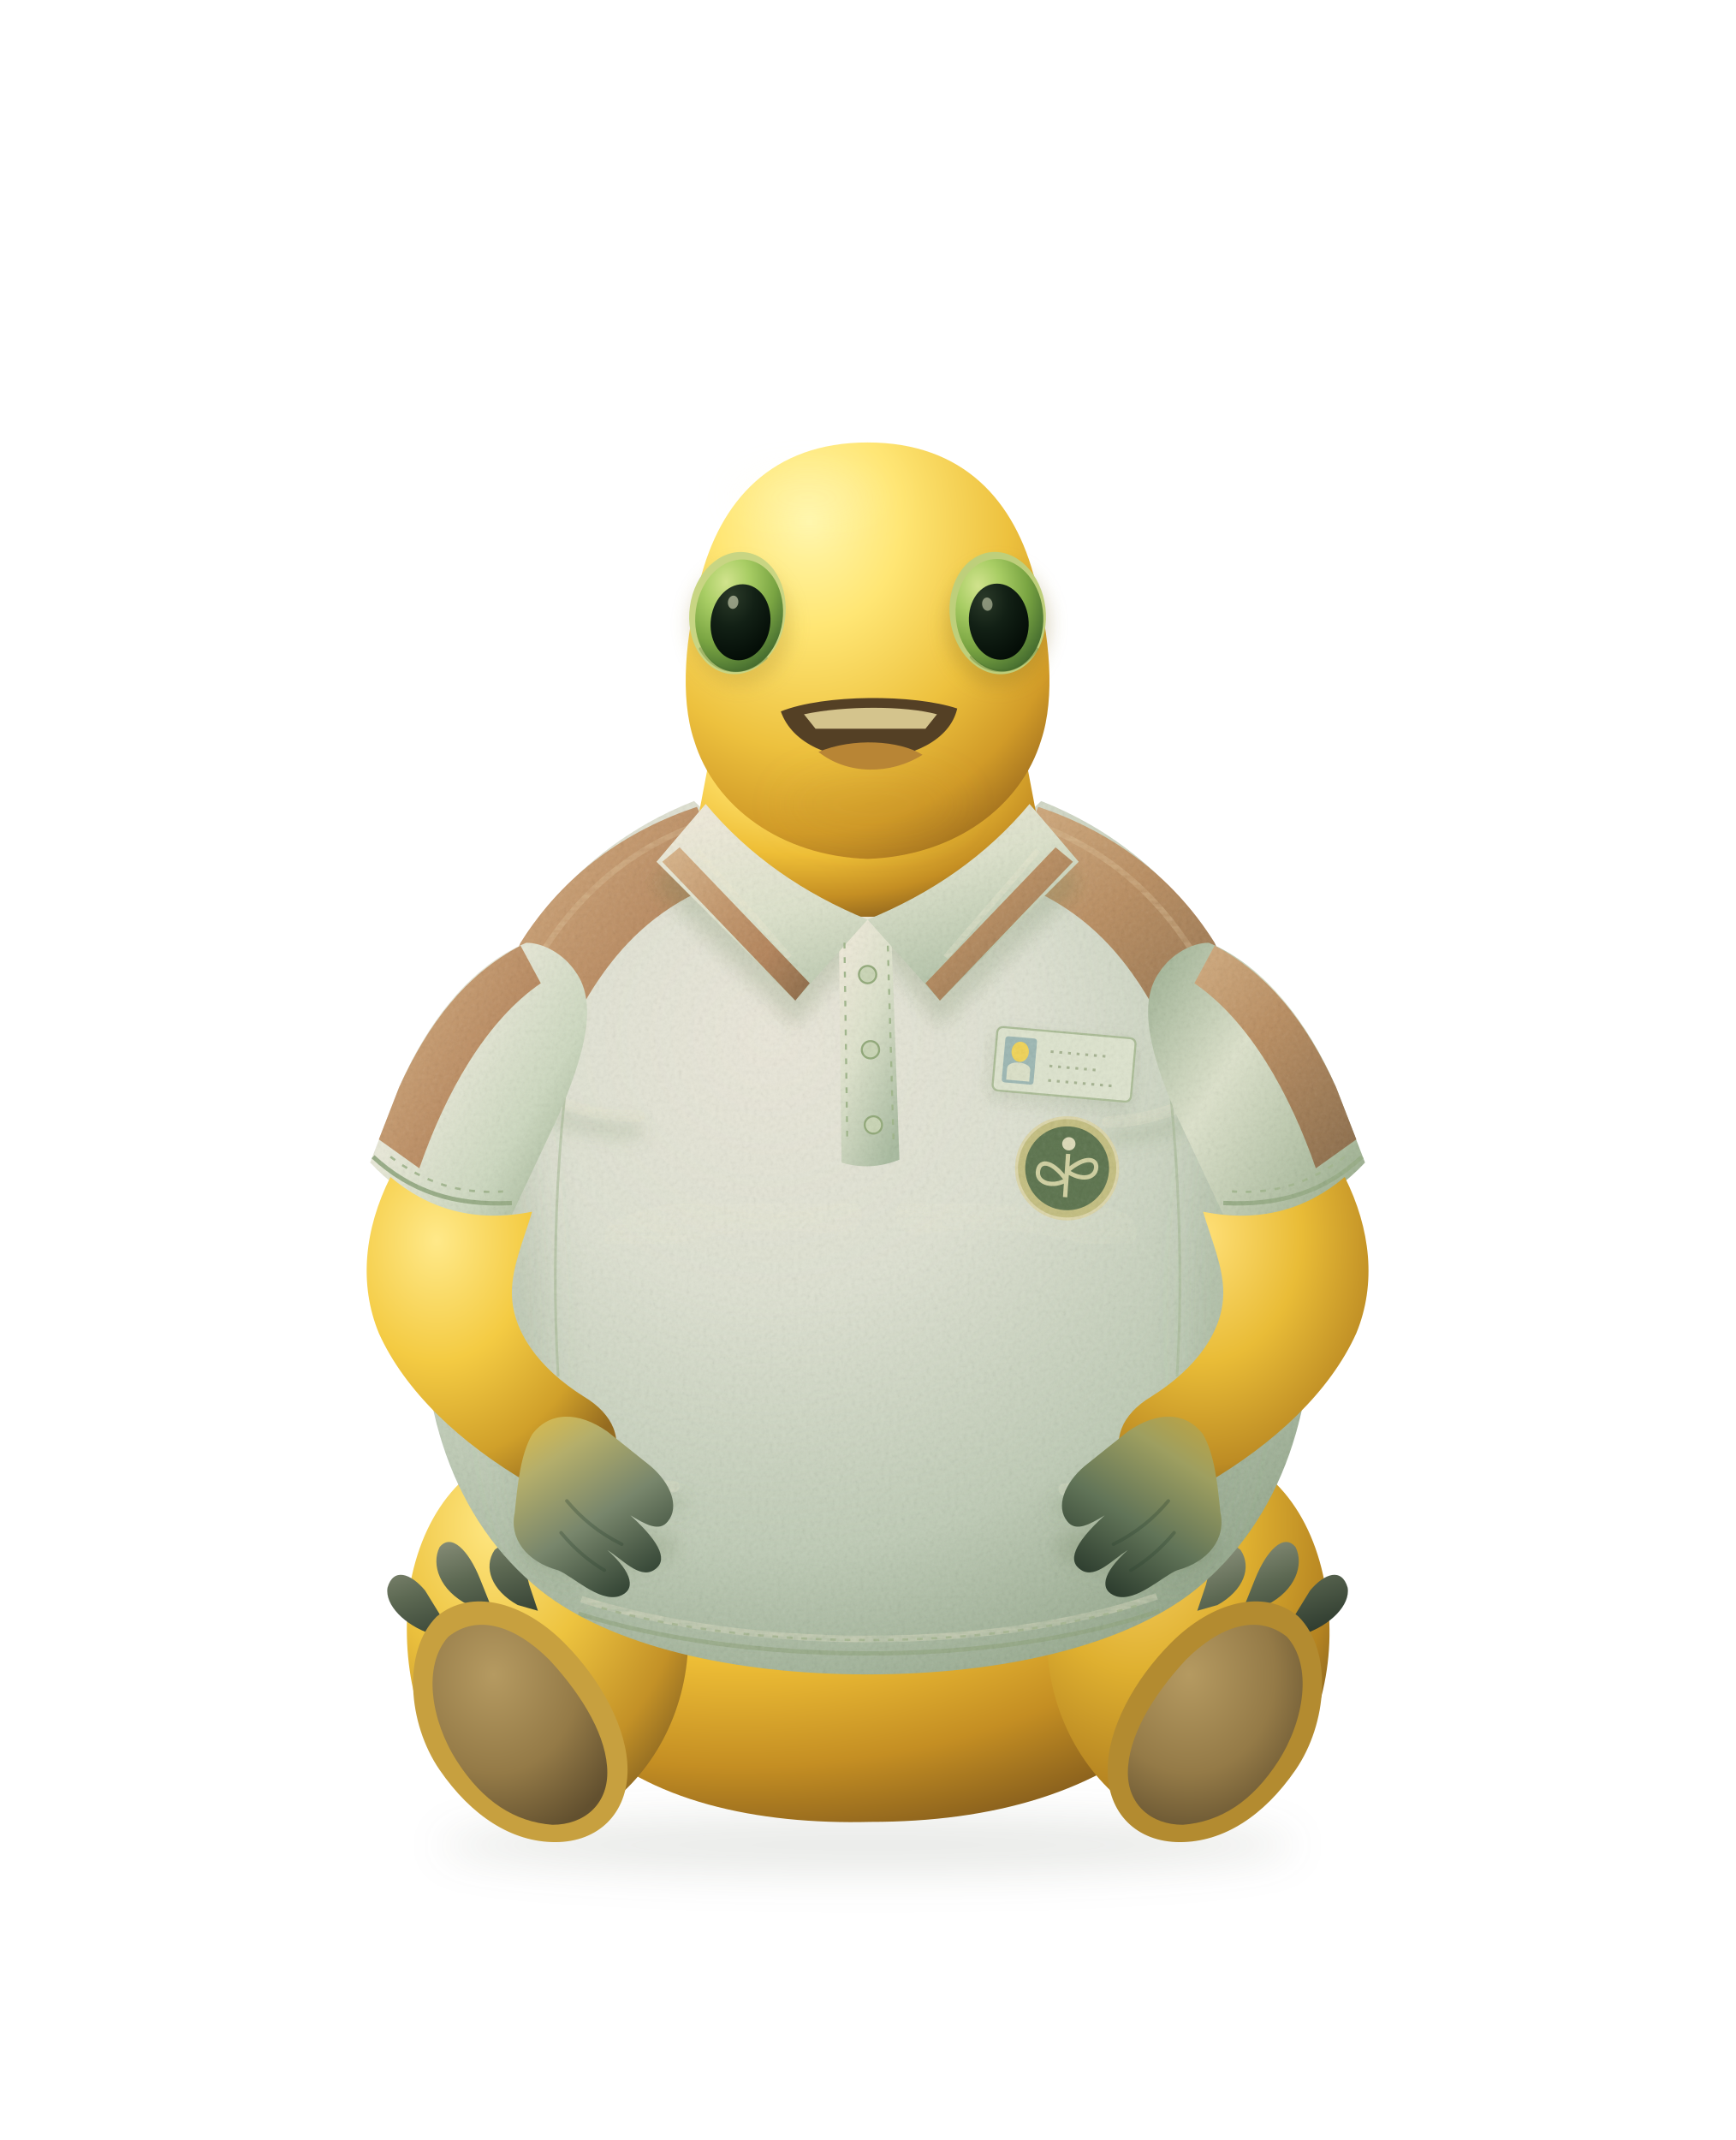
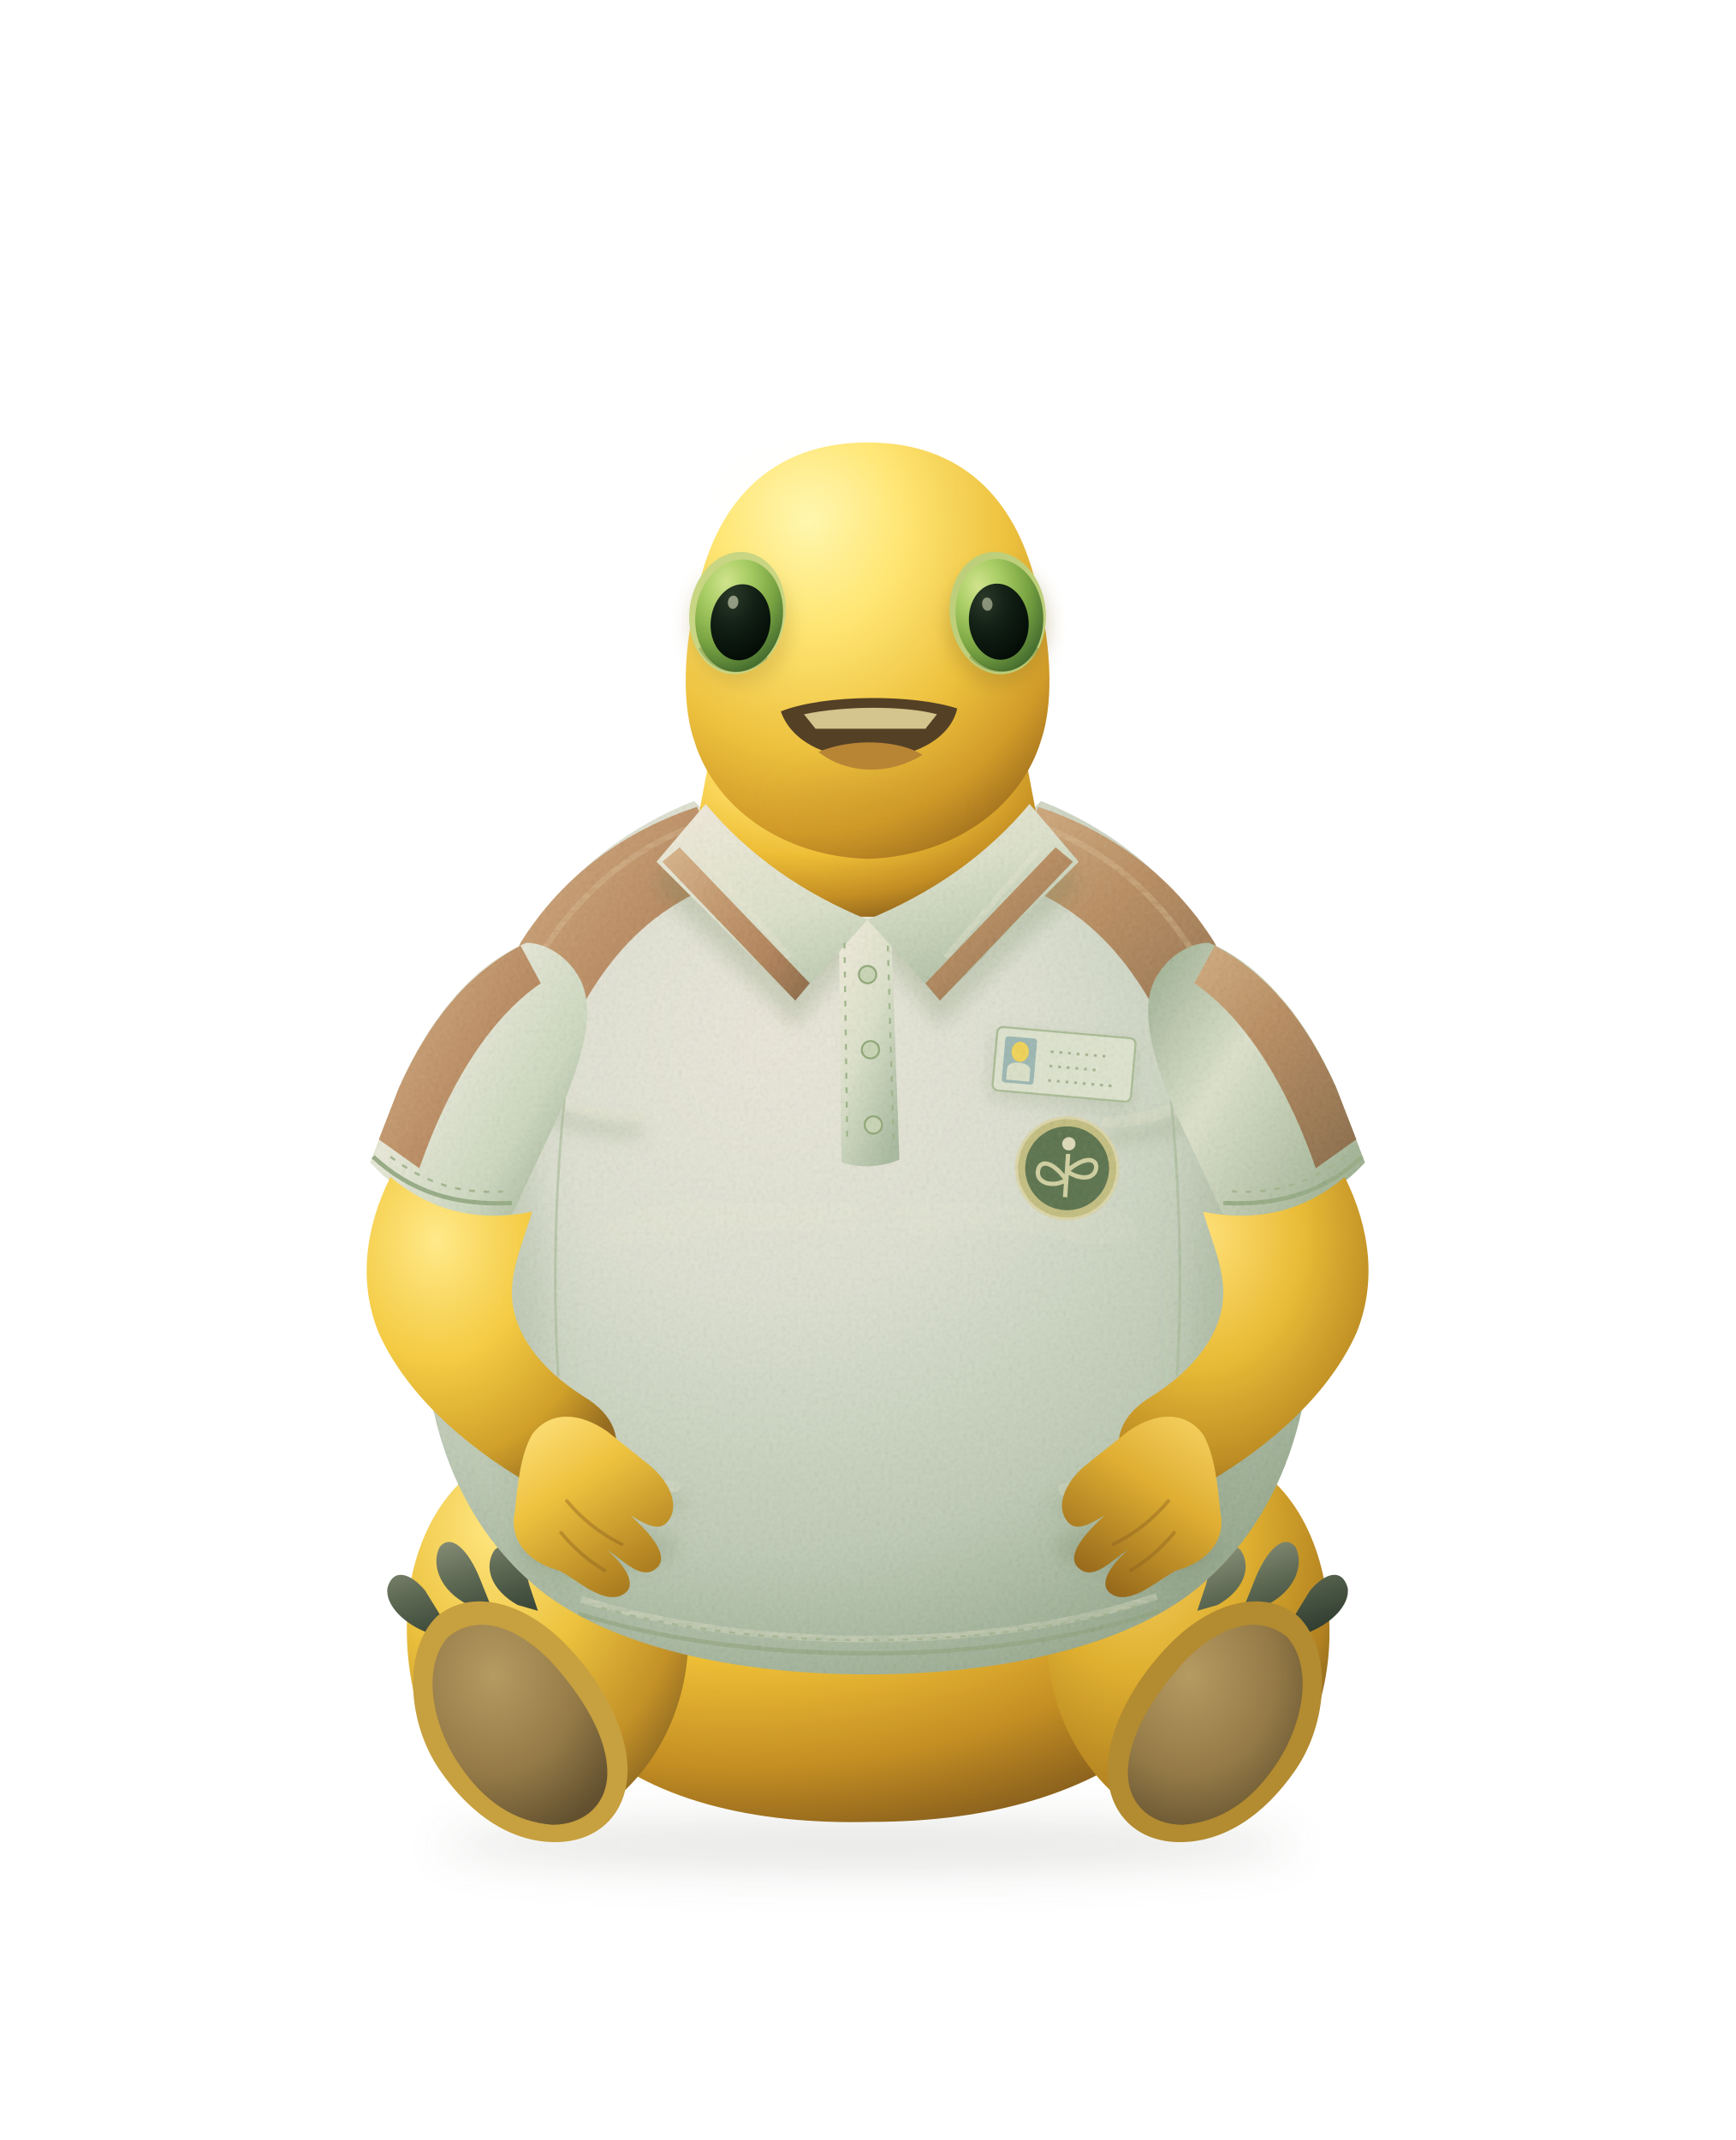
- <svg xmlns="http://www.w3.org/2000/svg" data-character="drift" data-state="default" viewBox="0 0 600 740" fill="none" role="img" aria-labelledby="y-title y-desc">
+ <svg xmlns="http://www.w3.org/2000/svg" fill="none" aria-labelledby="y-title y-desc" data-character="drift" data-state="default" viewBox="0 0 600 740">
  <defs>
    <radialGradient id="y-skin" cx="32%" cy="17%" r="88%">
      <stop stop-color="#fff3a0" />
      <stop offset=".27" stop-color="#ffe16a" />
      <stop offset=".58" stop-color="#eebe36" />
      <stop offset=".82" stop-color="#c48e23" />
      <stop offset="1" stop-color="#89601d" />
    </radialGradient>
    <radialGradient id="y-head" cx="34%" cy="19%" r="87%">
      <stop stop-color="#fff6ab" />
      <stop offset=".29" stop-color="#ffe674" />
      <stop offset=".63" stop-color="#edc13e" />
      <stop offset=".86" stop-color="#d19b28" />
      <stop offset="1" stop-color="#a6741f" />
    </radialGradient>
    <radialGradient id="y-armL" cx="28%" cy="20%" r="90%">
      <stop stop-color="#ffe989" />
      <stop offset=".42" stop-color="#f4cb43" />
      <stop offset=".77" stop-color="#d0a02a" />
      <stop offset="1" stop-color="#946b20" />
    </radialGradient>
    <radialGradient id="y-armR" cx="33%" cy="18%" r="91%">
      <stop stop-color="#ffe078" />
      <stop offset=".44" stop-color="#e9bc37" />
      <stop offset=".8" stop-color="#bd8c24" />
      <stop offset="1" stop-color="#805b1c" />
    </radialGradient>
    <radialGradient id="y-legL" cx="31%" cy="20%" r="88%">
      <stop stop-color="#ffe782" />
      <stop offset=".43" stop-color="#edc33f" />
      <stop offset=".8" stop-color="#c39127" />
      <stop offset="1" stop-color="#886421" />
    </radialGradient>
    <radialGradient id="y-legR" cx="32%" cy="20%" r="88%">
      <stop stop-color="#fbd66b" />
      <stop offset=".44" stop-color="#dfb030" />
      <stop offset=".8" stop-color="#b48321" />
      <stop offset="1" stop-color="#79591e" />
    </radialGradient>
    <radialGradient id="y-sole" cx="35%" cy="25%" r="85%">
      <stop stop-color="#b59a61" />
      <stop offset=".58" stop-color="#947a47" />
      <stop offset="1" stop-color="#62502f" />
    </radialGradient>
-     <linearGradient id="y-toe" x1="20%" y1="0%" x2="70%" y2="100%">
-       <stop stop-color="#8b917b" />
-       <stop offset=".45" stop-color="#5d6953" />
-       <stop offset="1" stop-color="#303d30" />
-     </linearGradient>
    <radialGradient id="y-cloth" cx="39%" cy="27%" r="82%">
      <stop stop-color="#e9e6d9" />
      <stop offset=".36" stop-color="#dde0d1" />
      <stop offset=".72" stop-color="#bfcbb6" />
      <stop offset="1" stop-color="#92a58a" />
    </radialGradient>
-     <linearGradient id="y-orangeL" x1="0%" y1="10%" x2="100%" y2="90%">
-       <stop stop-color="#d6b38a" />
-       <stop offset=".35" stop-color="#c59b71" />
-       <stop offset=".72" stop-color="#b4865e" />
-       <stop offset="1" stop-color="#92704e" />
-     </linearGradient>
-     <linearGradient id="y-orangeR" x1="10%" y1="0%" x2="90%" y2="100%">
-       <stop stop-color="#cfaa7f" />
-       <stop offset=".4" stop-color="#b98f64" />
-       <stop offset="1" stop-color="#8e704f" />
-     </linearGradient>
-     <linearGradient id="y-sleeveL" x1="0%" y1="10%" x2="100%" y2="90%">
-       <stop stop-color="#cdd6c0" />
-       <stop offset=".35" stop-color="#e8e8d8" />
-       <stop offset=".7" stop-color="#cdd8c0" />
-       <stop offset="1" stop-color="#9caf90" />
-     </linearGradient>
-     <linearGradient id="y-sleeveR" x1="0%" y1="10%" x2="100%" y2="90%">
-       <stop stop-color="#a2b497" />
-       <stop offset=".4" stop-color="#dce1cb" />
-       <stop offset="1" stop-color="#9caf90" />
-     </linearGradient>
-     <linearGradient id="y-collar" x1="20%" y1="0%" x2="80%" y2="100%">
-       <stop stop-color="#eee9d9" />
-       <stop offset=".45" stop-color="#dce1cb" />
-       <stop offset="1" stop-color="#a9bba0" />
-     </linearGradient>
    <radialGradient id="y-iris" cx="30%" cy="22%" r="87%">
      <stop stop-color="#d1e38d" />
      <stop offset=".3" stop-color="#a8cd64" />
      <stop offset=".65" stop-color="#79a442" />
      <stop offset="1" stop-color="#3f662d" />
    </radialGradient>
    <radialGradient id="y-pupil" cx="30%" cy="18%" r="88%">
      <stop stop-color="#2a3928" />
      <stop offset=".45" stop-color="#122015" />
      <stop offset="1" stop-color="#030c06" />
    </radialGradient>
-     <linearGradient id="y-handL" x1="183" y1="487" x2="222" y2="547" gradientUnits="userSpaceOnUse">
-       <stop stop-color="#e0bd48" />
-       <stop offset=".27" stop-color="#b4ae6b" />
-       <stop offset=".62" stop-color="#78866c" />
-       <stop offset="1" stop-color="#344535" />
-     </linearGradient>
-     <linearGradient id="y-handR" x1="418" y1="487" x2="378" y2="548" gradientUnits="userSpaceOnUse">
-       <stop stop-color="#c3a43c" />
-       <stop offset=".28" stop-color="#9e9f60" />
-       <stop offset=".64" stop-color="#617458" />
-       <stop offset="1" stop-color="#2b3b2d" />
-     </linearGradient>
-     <filter id="y-soft" x="-40%" y="-40%" width="180%" height="180%">
+     <linearGradient id="y-toe" x1="20%" x2="70%" y1="0%" y2="100%">
+       <stop stop-color="#8b917b" />
+       <stop offset=".45" stop-color="#5d6953" />
+       <stop offset="1" stop-color="#303d30" />
+     </linearGradient>
+     <linearGradient id="y-orangeL" x1="0%" x2="100%" y1="10%" y2="90%">
+       <stop stop-color="#d6b38a" />
+       <stop offset=".35" stop-color="#c59b71" />
+       <stop offset=".72" stop-color="#b4865e" />
+       <stop offset="1" stop-color="#92704e" />
+     </linearGradient>
+     <linearGradient id="y-orangeR" x1="10%" x2="90%" y1="0%" y2="100%">
+       <stop stop-color="#cfaa7f" />
+       <stop offset=".4" stop-color="#b98f64" />
+       <stop offset="1" stop-color="#8e704f" />
+     </linearGradient>
+     <linearGradient id="y-sleeveL" x1="0%" x2="100%" y1="10%" y2="90%">
+       <stop stop-color="#cdd6c0" />
+       <stop offset=".35" stop-color="#e8e8d8" />
+       <stop offset=".7" stop-color="#cdd8c0" />
+       <stop offset="1" stop-color="#9caf90" />
+     </linearGradient>
+     <linearGradient id="y-sleeveR" x1="0%" x2="100%" y1="10%" y2="90%">
+       <stop stop-color="#a2b497" />
+       <stop offset=".4" stop-color="#dce1cb" />
+       <stop offset="1" stop-color="#9caf90" />
+     </linearGradient>
+     <linearGradient id="y-collar" x1="20%" x2="80%" y1="0%" y2="100%">
+       <stop stop-color="#eee9d9" />
+       <stop offset=".45" stop-color="#dce1cb" />
+       <stop offset="1" stop-color="#a9bba0" />
+     </linearGradient>
+     <linearGradient id="y-handL" x1="183" x2="222" y1="487" y2="547" gradientUnits="userSpaceOnUse">
+       <stop stop-color="#ffe27f" />
+       <stop offset=".42" stop-color="#eec23f" />
+       <stop offset="1" stop-color="#a97a1e" />
+     </linearGradient>
+     <linearGradient id="y-handR" x1="418" x2="378" y1="487" y2="548" gradientUnits="userSpaceOnUse">
+       <stop stop-color="#f8d566" />
+       <stop offset=".45" stop-color="#dfae32" />
+       <stop offset="1" stop-color="#94671b" />
+     </linearGradient>
+     <filter id="y-soft" width="180%" height="180%" x="-40%" y="-40%">
      <feGaussianBlur stdDeviation="3" />
    </filter>
-     <filter id="y-wash" x="-50%" y="-70%" width="200%" height="240%">
+     <filter id="y-wash" width="200%" height="240%" x="-50%" y="-70%">
      <feGaussianBlur stdDeviation="7" />
    </filter>
-     <filter id="y-paper" x="-3%" y="-3%" width="106%" height="106%" color-interpolation-filters="sRGB">
-       <feTurbulence type="fractalNoise" baseFrequency=".7" numOctaves="3" seed="26" result="noise" />
-       <feColorMatrix in="noise" type="saturate" values="0" result="gray" />
+     <filter id="y-paper" width="106%" height="106%" x="-3%" y="-3%" color-interpolation-filters="sRGB">
+       <feTurbulence baseFrequency=".7" numOctaves="3" result="noise" seed="26" type="fractalNoise" />
+       <feColorMatrix in="noise" result="gray" type="saturate" values="0" />
      <feComponentTransfer in="gray" result="grain">
-         <feFuncA type="linear" slope=".12" />
+         <feFuncA slope=".12" type="linear" />
      </feComponentTransfer>
      <feComposite in="grain" in2="SourceGraphic" operator="in" result="masked" />
      <feBlend in="SourceGraphic" in2="masked" mode="soft-light" />
    </filter>
-     <filter id="y-dry" x="-15%" y="-20%" width="130%" height="140%">
-       <feTurbulence type="fractalNoise" baseFrequency=".12 .7" numOctaves="2" seed="14" result="brush" />
-       <feColorMatrix in="brush" type="luminanceToAlpha" result="alpha" />
+     <filter id="y-dry" width="130%" height="140%" x="-15%" y="-20%">
+       <feTurbulence baseFrequency=".12 .7" numOctaves="2" result="brush" seed="14" type="fractalNoise" />
+       <feColorMatrix in="brush" result="alpha" type="luminanceToAlpha" />
      <feComposite in="SourceGraphic" in2="alpha" operator="in" />
    </filter>
    <clipPath id="y-shirtClip">
-       <path d="M240 277C217 286 196 302 181 325C161 355 150 393 147 438C143 486 157 526 187 550C211 569 253 579 300 579C347 579 389 569 413 550C443 526 457 486 453 438C450 393 439 355 419 325C404 302 383 286 360 277C344 293 323 301 300 301C277 301 256 293 240 277Z" />
+       <path d="M240 277c-23 9-44 25-59 48-20 30-31 68-34 113-4 48 10 88 40 112 24 19 66 29 113 29s89-10 113-29c30-24 44-64 40-112-3-45-14-83-34-113-15-23-36-39-59-48-16 16-37 24-60 24s-44-8-60-24" />
    </clipPath>
  </defs>
  <g id="desk" style="display:none">
-     <path d="M20 588H580L600 620H0Z" fill="#b9b8a6" />
-     <path d="M0 620H600V642H0Z" fill="#919b87" />
-     <path d="M25 588H575" stroke="#e5dfc8" stroke-opacity=".65" stroke-width="3" />
+     <path fill="#b9b8a6" d="M20 588h560l20 32H0Z" />
+     <path fill="#919b87" d="M0 620h600v22H0Z" />
+     <path stroke="#e5dfc8" stroke-opacity=".65" stroke-width="3" d="M25 588h550" />
  </g>
  <g id="body">
-     <ellipse cx="300" cy="638" rx="148" ry="10" fill="#46513a" opacity=".12" filter="url(#y-wash)" />
-     <path d="M182 454C158 502 166 563 201 600C224 623 262 631 301 630C343 630 380 620 406 595C440 561 449 506 428 455Z" fill="url(#y-skin)" />
-     <path d="M187 500C163 502 147 521 142 547C138 572 143 598 158 617C172 634 192 638 209 625C227 612 238 590 238 566C238 540 223 510 201 502C196 500 191 500 187 500Z" fill="url(#y-legL)" />
-     <path d="M413 500C437 502 453 521 458 547C463 572 457 598 442 617C428 634 408 638 391 625C373 612 362 590 362 566C362 540 377 510 399 502C404 500 409 500 413 500Z" fill="url(#y-legR)" />
-     <path d="M149 565C140 562 133 555 134 549C136 542 142 544 147 550L155 563ZM162 555C152 550 149 541 152 535C156 530 162 536 166 546L170 556ZM179 555C170 550 167 542 171 536C175 532 181 539 183 548L186 557Z" fill="url(#y-toe)" />
-     <path d="M451 565C460 562 467 555 466 549C464 542 458 544 453 550L445 563ZM438 555C448 550 451 541 448 535C444 530 438 536 434 546L430 556ZM421 555C430 550 433 542 429 536C425 532 419 539 417 548L414 557Z" fill="url(#y-toe)" />
-     <path d="M151 559C163 549 181 554 195 568C208 581 217 598 217 612C217 627 207 637 192 637C177 637 163 628 152 612C141 596 139 571 151 559Z" fill="#c7a03f" />
-     <path d="M155 566C165 558 178 562 190 574C202 587 210 601 210 613C210 624 202 631 191 631C178 630 167 623 158 609C149 595 146 576 155 566Z" fill="url(#y-sole)" />
-     <path d="M449 559C437 549 419 554 405 568C392 581 383 598 383 612C383 627 393 637 408 637C423 637 437 628 448 612C459 596 461 571 449 559Z" fill="#b38b30" />
-     <path d="M445 566C435 558 422 562 410 574C398 587 390 601 390 613C390 624 398 631 409 631C422 630 433 623 442 609C451 595 454 576 445 566Z" fill="url(#y-sole)" />
+     <ellipse cx="300" cy="638" fill="#46513a" filter="url(#y-wash)" opacity=".12" rx="148" ry="10" />
+     <path fill="url(#y-skin)" d="M182 454c-24 48-16 109 19 146 23 23 61 31 100 30 42 0 79-10 105-35 34-34 43-89 22-140Z" />
+     <path fill="url(#y-legL)" d="M187 500c-24 2-40 21-45 47-4 25 1 51 16 70 14 17 34 21 51 8 18-13 29-35 29-59 0-26-15-56-37-64-5-2-10-2-14-2" />
+     <path fill="url(#y-legR)" d="M413 500c24 2 40 21 45 47 5 25-1 51-16 70-14 17-34 21-51 8-18-13-29-35-29-59 0-26 15-56 37-64 5-2 10-2 14-2" />
+     <path fill="url(#y-toe)" d="M149 565c-9-3-16-10-15-16 2-7 8-5 13 1l8 13Zm13-10c-10-5-13-14-10-20 4-5 10 1 14 11l4 10Zm17 0c-9-5-12-13-8-19 4-4 10 3 12 12l3 9Z" />
+     <path fill="url(#y-toe)" d="M451 565c9-3 16-10 15-16-2-7-8-5-13 1l-8 13Zm-13-10c10-5 13-14 10-20-4-5-10 1-14 11l-4 10Zm-17 0c9-5 12-13 8-19-4-4-10 3-12 12l-3 9Z" />
+     <path fill="#c7a03f" d="M151 559c12-10 30-5 44 9 13 13 22 30 22 44 0 15-10 25-25 25s-29-9-40-25-13-41-1-53" />
+     <path fill="url(#y-sole)" d="M155 566c10-8 23-4 35 8 12 13 20 27 20 39 0 11-8 18-19 18-13-1-24-8-33-22s-12-33-3-43" />
+     <path fill="#b38b30" d="M449 559c-12-10-30-5-44 9-13 13-22 30-22 44 0 15 10 25 25 25s29-9 40-25 13-41 1-53" />
+     <path fill="url(#y-sole)" d="M445 566c-10-8-23-4-35 8-12 13-20 27-20 39 0 11 8 18 19 18 13-1 24-8 33-22s12-33 3-43" />
    <g filter="url(#y-paper)">
-       <path d="M240 277C217 286 196 302 181 325C161 355 150 393 147 438C143 486 157 526 187 550C211 569 253 579 300 579C347 579 389 569 413 550C443 526 457 486 453 438C450 393 439 355 419 325C404 302 383 286 360 277C344 293 323 301 300 301C277 301 256 293 240 277Z" fill="url(#y-cloth)" />
+       <path fill="url(#y-cloth)" d="M240 277c-23 9-44 25-59 48-20 30-31 68-34 113-4 48 10 88 40 112 24 19 66 29 113 29s89-10 113-29c30-24 44-64 40-112-3-45-14-83-34-113-15-23-36-39-59-48-16 16-37 24-60 24s-44-8-60-24" />
      <g clip-path="url(#y-shirtClip)">
-         <path d="M165 350C178 393 180 436 180 473C180 508 187 532 199 549M436 350C423 390 419 436 421 474C422 508 413 534 401 551" stroke="#6c8760" stroke-opacity=".19" stroke-width="15" filter="url(#y-wash)" />
-         <path d="M179 381C194 388 208 391 220 391M421 382C408 390 395 393 384 393M188 501C204 513 218 519 235 520M410 503C395 515 382 520 366 521" stroke="#7e956e" stroke-opacity=".25" stroke-width="5" stroke-linecap="round" filter="url(#y-soft)" />
-         <path d="M180 376C195 383 208 386 221 386M420 377C407 384 395 388 383 388M189 496C205 508 219 513 233 514M407 498C394 509 381 514 368 515" stroke="#e9e7cf" stroke-opacity=".45" stroke-width="4" stroke-linecap="round" filter="url(#y-dry)" />
-         <path d="M216 428C251 416 277 418 291 420M317 420C341 416 365 419 386 426" stroke="#eee9d2" stroke-opacity=".16" stroke-width="14" stroke-linecap="round" filter="url(#y-dry)" />
-         <path d="M200 558C257 576 343 577 401 557" stroke="#8fa27b" stroke-opacity=".55" stroke-width="1.5" />
-         <path d="M201 553C258 571 342 572 400 552" stroke="#e7e5cc" stroke-opacity=".6" stroke-width="2.3" filter="url(#y-dry)" />
-         <path d="M208 556C261 571 342 571 394 555" stroke="#9eb18a" stroke-opacity=".7" stroke-width=".8" stroke-dasharray="2 3" />
-         <path d="M203 326C194 373 190 425 193 476M398 326C406 375 410 427 407 476" stroke="#a7b997" stroke-opacity=".6" stroke-width=".9" />
-       </g>
-       <path d="M241 279C217 287 195 302 180 326L167 354L192 367C207 332 224 314 252 304Z" fill="url(#y-orangeL)" />
-       <path d="M359 279C383 287 405 302 420 326L433 354L408 367C393 332 376 314 348 304Z" fill="url(#y-orangeR)" />
-       <path d="M239 286C213 296 192 316 178 347M361 286C387 296 408 316 422 347" stroke="#e4cba4" stroke-opacity=".55" stroke-width="2" filter="url(#y-dry)" />
-       <path d="M182 326C163 334 148 353 138 376L128 402C140 415 156 422 177 420L193 386C202 365 207 347 199 336C195 330 188 326 182 326Z" fill="url(#y-sleeveL)" />
-       <path d="M180 327C161 337 148 354 138 376L131 394L145 404C154 378 168 353 187 340Z" fill="url(#y-orangeL)" />
-       <path d="M418 326C437 334 452 353 462 376L472 402C460 415 444 422 423 420L407 386C398 365 393 347 401 336C405 330 412 326 418 326Z" fill="url(#y-sleeveR)" />
-       <path d="M420 327C439 337 452 354 462 376L469 394L455 404C446 378 432 353 413 340Z" fill="url(#y-orangeR)" />
-       <path d="M129 400C142 412 157 417 177 416M471 400C458 412 443 417 423 416" stroke="#99ad88" stroke-width="1.5" />
-       <path d="M135 400C147 409 159 413 174 412M465 400C453 409 441 413 426 412" stroke="#a4b791" stroke-width=".8" stroke-dasharray="2 3" />
-     </g>
-     <path d="M248 248L241 285C255 307 278 318 300 318C323 318 346 307 359 285L352 248Z" fill="url(#y-skin)" />
+         <path stroke="#6c8760" stroke-opacity=".19" stroke-width="15" d="M165 350c13 43 15 86 15 123 0 35 7 59 19 76m237-199c-13 40-17 86-15 124 1 34-8 60-20 77" filter="url(#y-wash)" />
+         <path stroke="#7e956e" stroke-linecap="round" stroke-opacity=".25" stroke-width="5" d="M179 381c15 7 29 10 41 10m201-9c-13 8-26 11-37 11M188 501c16 12 30 18 47 19m175-17c-15 12-28 17-44 18" filter="url(#y-soft)" />
+         <path stroke="#e9e7cf" stroke-linecap="round" stroke-opacity=".45" stroke-width="4" d="M180 376c15 7 28 10 41 10m199-9c-13 7-25 11-37 11M189 496c16 12 30 17 44 18m174-16c-13 11-26 16-39 17" filter="url(#y-dry)" />
+         <path stroke="#eee9d2" stroke-linecap="round" stroke-opacity=".16" stroke-width="14" d="M216 428c35-12 61-10 75-8m26 0c24-4 48-1 69 6" filter="url(#y-dry)" />
+         <path stroke="#8fa27b" stroke-opacity=".55" stroke-width="1.5" d="M200 558c57 18 143 19 201-1" />
+         <path stroke="#e7e5cc" stroke-opacity=".6" stroke-width="2.3" d="M201 553c57 18 141 19 199-1" filter="url(#y-dry)" />
+         <path stroke="#9eb18a" stroke-dasharray="2 3" stroke-opacity=".7" stroke-width=".8" d="M208 556c53 15 134 15 186-1" />
+         <path stroke="#a7b997" stroke-opacity=".6" stroke-width=".9" d="M203 326c-9 47-13 99-10 150m205-150c8 49 12 101 9 150" />
+       </g>
+       <path fill="url(#y-orangeL)" d="M241 279c-24 8-46 23-61 47l-13 28 25 13c15-35 32-53 60-63Z" />
+       <path fill="url(#y-orangeR)" d="M359 279c24 8 46 23 61 47l13 28-25 13c-15-35-32-53-60-63Z" />
+       <path stroke="#e4cba4" stroke-opacity=".55" stroke-width="2" d="M239 286c-26 10-47 30-61 61m183-61c26 10 47 30 61 61" filter="url(#y-dry)" />
+       <path fill="url(#y-sleeveL)" d="M182 326c-19 8-34 27-44 50l-10 26c12 13 28 20 49 18l16-34c9-21 14-39 6-50-4-6-11-10-17-10" />
+       <path fill="url(#y-orangeL)" d="M180 327c-19 10-32 27-42 49l-7 18 14 10c9-26 23-51 42-64Z" />
+       <path fill="url(#y-sleeveR)" d="M418 326c19 8 34 27 44 50l10 26c-12 13-28 20-49 18l-16-34c-9-21-14-39-6-50 4-6 11-10 17-10" />
+       <path fill="url(#y-orangeR)" d="M420 327c19 10 32 27 42 49l7 18-14 10c-9-26-23-51-42-64Z" />
+       <path stroke="#99ad88" stroke-width="1.5" d="M129 400c13 12 28 17 48 16m294-16c-13 12-28 17-48 16" />
+       <path stroke="#a4b791" stroke-dasharray="2 3" stroke-width=".8" d="M135 400c12 9 24 13 39 12m291-12c-12 9-24 13-39 12" />
+     </g>
+     <path fill="url(#y-skin)" d="m248 248-7 37c14 22 37 33 59 33 23 0 46-11 59-33l-7-37Z" />
    <g filter="url(#y-paper)">
-       <path d="M243 282C260 302 281 315 300 320L275 350L226 301M357 282C340 302 319 315 300 320L325 350L374 301" fill="#657e53" opacity=".2" transform="translate(0 5)" filter="url(#y-soft)" />
-       <path d="M290 317H308L311 401Q301 405 291 402Z" fill="url(#y-collar)" />
-       <path d="M244 278C259 296 278 309 300 318L275 346L227 298ZM356 278C341 296 322 309 300 318L325 346L373 298Z" fill="url(#y-collar)" />
-       <path d="M229 298L275 346L280 340L235 293Z" fill="url(#y-orangeL)" />
-       <path d="M371 298L325 346L320 340L365 293Z" fill="url(#y-orangeR)" />
-       <path d="M241 294L273 331M359 294L327 331" stroke="#ede9d2" stroke-opacity=".6" stroke-width="2" filter="url(#y-dry)" />
-       <path d="M292 326L293 396M307 327L309 396" stroke="#a2b78d" stroke-width=".7" stroke-dasharray="2 3" />
+       <path fill="#657e53" d="M243 282c17 20 38 33 57 38l-25 30-49-49m131-19c-17 20-38 33-57 38l25 30 49-49" filter="url(#y-soft)" opacity=".2" transform="translate(0 5)" />
+       <path fill="url(#y-collar)" d="M290 317h18l3 84q-10 4-20 1Z" />
+       <path fill="url(#y-collar)" d="M244 278c15 18 34 31 56 40l-25 28-48-48Zm112 0c-15 18-34 31-56 40l25 28 48-48Z" />
+       <path fill="url(#y-orangeL)" d="m229 298 46 48 5-6-45-47Z" />
+       <path fill="url(#y-orangeR)" d="m371 298-46 48-5-6 45-47Z" />
+       <path stroke="#ede9d2" stroke-opacity=".6" stroke-width="2" d="m241 294 32 37m86-37-32 37" filter="url(#y-dry)" />
+       <path stroke="#a2b78d" stroke-dasharray="2 3" stroke-width=".7" d="m292 326 1 70m14-69 2 69" />
      <g fill="#cad5b6" stroke="#93aa7b" stroke-width=".7">
        <circle cx="300" cy="337" r="3" />
        <circle cx="301" cy="363" r="3" />
        <circle cx="302" cy="389" r="3" />
      </g>
-       <g transform="translate(345 355) rotate(5)">
-         <rect x="-1" y="2" width="49" height="23" rx="2" fill="#748966" opacity=".18" filter="url(#y-soft)" />
-         <rect width="48" height="22" rx="2" fill="#dde3ce" stroke="#acbd98" stroke-width=".7" />
-         <rect x="3" y="3" width="11" height="16" rx="1" fill="#9eb8b4" />
-         <ellipse cx="8.5" cy="8" rx="3" ry="3.5" fill="#efd35b" />
-         <path d="M4.5 18V14C4.5 11 12.5 11 12.5 14V18" fill="#dbe0c8" />
-         <path d="M19 7H40M19 12H37M19 17H41" stroke="#a7b493" stroke-width=".9" stroke-dasharray="1 2" />
-       </g>
-       <g transform="translate(369 404) rotate(4)">
-         <circle r="17.5" fill="#c4bf83" stroke="#dcd6ab" stroke-width="1" />
+       <g transform="rotate(5 -3892.918 4128.4)">
+         <rect width="49" height="23" x="-1" y="2" fill="#748966" filter="url(#y-soft)" opacity=".18" rx="2" />
+         <rect width="48" height="22" fill="#dde3ce" stroke="#acbd98" stroke-width=".7" rx="2" />
+         <rect width="11" height="16" x="3" y="3" fill="#9eb8b4" rx="1" />
+         <ellipse cx="8.5" cy="8" fill="#efd35b" rx="3" ry="3.5" />
+         <path fill="#dbe0c8" d="M4.5 18v-4c0-3 8-3 8 0v4" />
+         <path stroke="#a7b493" stroke-dasharray="1 2" stroke-width=".9" d="M19 7h21m-21 5h18m-18 5h22" />
+       </g>
+       <g transform="rotate(4 -5600.023 5485.389)">
+         <circle r="17.5" fill="#c4bf83" stroke="#dcd6ab" />
        <circle r="14.5" fill="#5f7651" />
-         <path d="M0 10V-5M0 4C-6-3-10-2-10 2C-10 6-4 7 0 4ZM0 1C6-5 10-4 10-1C10 3 5 4 0 1Z" stroke="#d0d0a2" stroke-width="1.5" stroke-linejoin="round" />
+         <path stroke="#d0d0a2" stroke-linejoin="round" stroke-width="1.5" d="M0 10V-5m0 9c-6-7-10-6-10-2s6 5 10 2Zm0-3c6-6 10-5 10-2 0 4-5 5-10 2Z" />
        <circle cy="-8.5" r="2.3" fill="#dcdab9" />
      </g>
    </g>
  </g>
  <g id="arm-down" style="display:inline">
-     <path d="M135 407C126 425 124 444 131 461C140 481 159 499 183 513C193 520 205 517 211 507C216 498 212 489 202 483C186 473 177 460 177 447C177 438 181 429 184 419C164 423 148 418 135 407Z" fill="url(#y-armL)" />
-     <path d="M465 407C474 425 476 444 469 461C460 481 441 499 417 513C407 520 395 517 389 507C384 498 388 489 398 483C414 473 423 460 423 447C423 438 419 429 416 419C436 423 452 418 465 407Z" fill="url(#y-armR)" />
-     <ellipse cx="207" cy="535" rx="28" ry="9" fill="#596a42" opacity=".15" filter="url(#y-soft)" />
-     <ellipse cx="393" cy="535" rx="28" ry="9" fill="#596a42" opacity=".17" filter="url(#y-soft)" />
-     <path d="M184 496C190 488 200 488 210 495L225 507C232 513 235 521 231 526C228 530 223 527 218 524C229 534 231 540 226 543C221 546 215 539 210 536C219 544 220 550 214 552C207 554 198 545 193 543C182 540 176 532 178 523C179 513 180 503 184 496Z" fill="url(#y-handL)" />
-     <path d="M416 496C410 488 400 488 390 495L375 507C368 513 365 521 369 526C372 530 377 527 382 524C371 534 369 540 374 543C379 546 385 539 390 536C381 544 380 550 386 552C393 554 402 545 407 543C418 540 424 532 422 523C421 513 420 503 416 496Z" fill="url(#y-handR)" />
-     <path d="M196 519C201 525 207 530 215 534M194 530C199 536 204 540 209 543M404 519C399 525 393 530 385 534M406 530C401 536 396 540 391 543" stroke="#2d432f" stroke-opacity=".32" stroke-width="1.2" stroke-linecap="round" />
+     <path fill="url(#y-armL)" d="M135 407c-9 18-11 37-4 54 9 20 28 38 52 52 10 7 22 4 28-6 5-9 1-18-9-24-16-10-25-23-25-36 0-9 4-18 7-28-20 4-36-1-49-12" />
+     <path fill="url(#y-armR)" d="M465 407c9 18 11 37 4 54-9 20-28 38-52 52-10 7-22 4-28-6-5-9-1-18 9-24 16-10 25-23 25-36 0-9-4-18-7-28 20 4 36-1 49-12" />
+     <ellipse cx="207" cy="535" fill="#596a42" filter="url(#y-soft)" opacity=".15" rx="28" ry="9" />
+     <ellipse cx="393" cy="535" fill="#596a42" filter="url(#y-soft)" opacity=".17" rx="28" ry="9" />
+     <path fill="url(#y-handL)" d="M184 496c6-8 16-8 26-1l15 12c7 6 10 14 6 19-3 4-8 1-13-2 11 10 13 16 8 19s-11-4-16-7c9 8 10 14 4 16-7 2-16-7-21-9-11-3-17-11-15-20 1-10 2-20 6-27" />
+     <path fill="url(#y-handR)" d="M416 496c-6-8-16-8-26-1l-15 12c-7 6-10 14-6 19 3 4 8 1 13-2-11 10-13 16-8 19s11-4 16-7c-9 8-10 14-4 16 7 2 16-7 21-9 11-3 17-11 15-20-1-10-2-20-6-27" />
+     <path stroke="#8a5f1f" stroke-linecap="round" stroke-opacity=".42" stroke-width="1.2" d="M196 519c5 6 11 11 19 15m-21-4c5 6 10 10 15 13m195-24c-5 6-11 11-19 15m21-4c-5 6-10 10-15 13" />
  </g>
  <g id="arm-raise" style="display:none">
-     <path d="M135 407C126 425 124 444 131 461C140 481 159 499 183 513C193 520 205 517 211 507C216 498 212 489 202 483C186 473 177 460 177 447C177 438 181 429 184 419C164 423 148 418 135 407Z" fill="url(#y-armL)" />
-     <path d="M184 496C190 488 200 488 210 495L225 507C232 513 235 521 231 526C228 530 223 527 218 524C229 534 231 540 226 543C221 546 215 539 210 536C219 544 220 550 214 552C207 554 198 545 193 543C182 540 176 532 178 523C179 513 180 503 184 496Z" fill="url(#y-handL)" />
-     <g transform="rotate(135 465 407)">
-       <path d="M465 407C474 425 476 444 469 461C460 481 441 499 417 513C407 520 395 517 389 507C384 498 388 489 398 483C414 473 423 460 423 447C423 438 419 429 416 419C436 423 452 418 465 407Z" fill="url(#y-armR)" />
-       <path d="M416 496C410 488 400 488 390 495L375 507C368 513 365 521 369 526C372 530 377 527 382 524C371 534 369 540 374 543C379 546 385 539 390 536C381 544 380 550 386 552C393 554 402 545 407 543C418 540 424 532 422 523C421 513 420 503 416 496Z" fill="url(#y-armR)" />
+     <path fill="url(#y-armL)" d="M135 407c-9 18-11 37-4 54 9 20 28 38 52 52 10 7 22 4 28-6 5-9 1-18-9-24-16-10-25-23-25-36 0-9 4-18 7-28-20 4-36-1-49-12" />
+     <path fill="url(#y-handL)" d="M184 496c6-8 16-8 26-1l15 12c7 6 10 14 6 19-3 4-8 1-13-2 11 10 13 16 8 19s-11-4-16-7c9 8 10 14 4 16-7 2-16-7-21-9-11-3-17-11-15-20 1-10 2-20 6-27" />
+     <g>
+       <path fill="url(#y-armR)" d="M465 407c9 18 11 37 4 54-9 20-28 38-52 52-10 7-22 4-28-6-5-9-1-18 9-24 16-10 25-23 25-36 0-9-4-18-7-28 20 4 36-1 49-12" transform="rotate(135 465 407)" />
+       <g>
+         <path fill="url(#y-armR)" d="M416 496c-6-8-16-8-26-1l-15 12c-7 6-10 14-6 19 3 4 8 1 13-2-11 10-13 16-8 19s11-4 16-7c-9 8-10 14-4 16 7 2 16-7 21-9 11-3 17-11 15-20-1-10-2-20-6-27" transform="rotate(135 558.217 455.553)scale(1.3)" />
+         <g stroke="#a5761f" stroke-linecap="round" stroke-opacity=".42" stroke-width="1.3">
+           <path stroke-width="1.69" d="M453.262 256.103c-5.515 0-11.03-1.838-15.627-4.596m16.546 20.223c-6.434-.919-11.95-2.757-15.627-6.434m12.87 20.224c-6.435-.92-11.95-2.759-15.628-6.436" />
+         </g>
+       </g>
    </g>
  </g>
  <g id="head">
-     <path d="M300 153C267 153 249 173 242 201C237 220 235 241 240 256C247 279 270 296 300 297C330 296 353 279 360 256C365 241 363 220 358 201C351 173 333 153 300 153Z" fill="url(#y-head)" />
-     <ellipse cx="279" cy="172" rx="26" ry="9" fill="#fffbd2" opacity=".13" filter="url(#y-wash)" />
-     <ellipse cx="302" cy="278" rx="31" ry="11" fill="#a7751f" opacity=".09" filter="url(#y-wash)" />
-     <ellipse cx="256" cy="216" rx="18" ry="21" fill="#977a25" opacity=".22" filter="url(#y-soft)" />
-     <ellipse cx="345" cy="216" rx="18" ry="21" fill="#846c21" opacity=".26" filter="url(#y-soft)" />
+     <path fill="url(#y-head)" d="M300 153c-33 0-51 20-58 48-5 19-7 40-2 55 7 23 30 40 60 41 30-1 53-18 60-41 5-15 3-36-2-55-7-28-25-48-58-48" />
+     <ellipse cx="279" cy="172" fill="#fffbd2" filter="url(#y-wash)" opacity=".13" rx="26" ry="9" />
+     <ellipse cx="302" cy="278" fill="#a7751f" filter="url(#y-wash)" opacity=".09" rx="31" ry="11" />
+     <ellipse cx="256" cy="216" fill="#977a25" filter="url(#y-soft)" opacity=".22" rx="18" ry="21" />
+     <ellipse cx="345" cy="216" fill="#846c21" filter="url(#y-soft)" opacity=".26" rx="18" ry="21" />
    <g id="eyes">
      <g transform="rotate(8 255 212)">
-         <ellipse cx="255" cy="212" rx="16.6" ry="21.2" fill="#c8d583" />
-         <ellipse cx="255.7" cy="212.8" rx="15.1" ry="19.5" fill="url(#y-iris)" />
-         <ellipse cx="256.5" cy="215" rx="10.3" ry="13.2" fill="url(#y-pupil)" />
-         <ellipse cx="253" cy="208.5" rx="1.8" ry="2.3" fill="#edf1ce" opacity=".55" />
-         <path d="M244 226C250 234 260 234 267 226" stroke="#4b702d" stroke-opacity=".3" stroke-width="1" stroke-linecap="round" />
+         <ellipse cx="255" cy="212" fill="#c8d583" rx="16.6" ry="21.2" />
+         <ellipse cx="255.7" cy="212.8" fill="url(#y-iris)" rx="15.1" ry="19.5" />
+         <ellipse cx="256.5" cy="215" fill="url(#y-pupil)" rx="10.3" ry="13.2" />
+         <ellipse cx="253" cy="208.5" fill="#edf1ce" opacity=".55" rx="1.8" ry="2.3" />
+         <path stroke="#4b702d" stroke-linecap="round" stroke-opacity=".3" d="M244 226c6 8 16 8 23 0" />
      </g>
      <g transform="rotate(-7 345 212)">
-         <ellipse cx="345" cy="212" rx="16.6" ry="21.2" fill="#becf7b" />
-         <ellipse cx="345.5" cy="212.8" rx="15.1" ry="19.5" fill="url(#y-iris)" />
-         <ellipse cx="345" cy="215" rx="10.3" ry="13.2" fill="url(#y-pupil)" />
-         <ellipse cx="341.8" cy="208.5" rx="1.8" ry="2.3" fill="#edf1ce" opacity=".5" />
-         <path d="M334 226C340 234 350 234 357 226" stroke="#466a2b" stroke-opacity=".32" stroke-width="1" stroke-linecap="round" />
+         <ellipse cx="345" cy="212" fill="#becf7b" rx="16.6" ry="21.2" />
+         <ellipse cx="345.5" cy="212.8" fill="url(#y-iris)" rx="15.1" ry="19.5" />
+         <ellipse cx="345" cy="215" fill="url(#y-pupil)" rx="10.3" ry="13.2" />
+         <ellipse cx="341.8" cy="208.5" fill="#edf1ce" opacity=".5" rx="1.8" ry="2.3" />
+         <path stroke="#466a2b" stroke-linecap="round" stroke-opacity=".32" d="M334 226c6 8 16 8 23 0" />
      </g>
    </g>
    <g id="mouth-open" style="display:inline">
-       <path d="M270 246C285 240 316 240 331 245C326 267 278 269 270 246Z" fill="#544025" />
-       <path d="M278 247C292 244 313 244 324 247L320 252H282Z" fill="#fff0b0" opacity=".75" />
-       <path d="M283 260C295 255 311 256 319 261C308 268 293 268 283 260Z" fill="#b88535" />
+       <path fill="#544025" d="M270 246c15-6 46-6 61-1-5 22-53 24-61 1" />
+       <path fill="#fff0b0" d="M278 247c14-3 35-3 46 0l-4 5h-38Z" opacity=".75" />
+       <path fill="#b88535" d="M283 260c12-5 28-4 36 1-11 7-26 7-36-1" />
    </g>
    <g id="mouth-closed" style="display:none">
-       <path d="M271 249C284 255 314 255 330 248C320 260 285 262 271 249Z" fill="#a47628" opacity=".14" filter="url(#y-soft)" />
-       <path d="M270 247C284 253 313 254 331 246C325 253 312 256 300 256C288 256 277 252 270 247Z" fill="#544025" />
-       <path d="M280 256C291 259 310 259 321 255" stroke="#ffe287" stroke-opacity=".35" stroke-width="1.3" stroke-linecap="round" />
+       <path fill="#a47628" d="M271 249c13 6 43 6 59-1-10 12-45 14-59 1" filter="url(#y-soft)" opacity=".14" />
+       <path fill="#544025" d="M270 247c14 6 43 7 61-1-6 7-19 10-31 10s-23-4-30-9" />
+       <path stroke="#ffe287" stroke-linecap="round" stroke-opacity=".35" stroke-width="1.3" d="M280 256c11 3 30 3 41-1" />
    </g>
  </g>
</svg>
